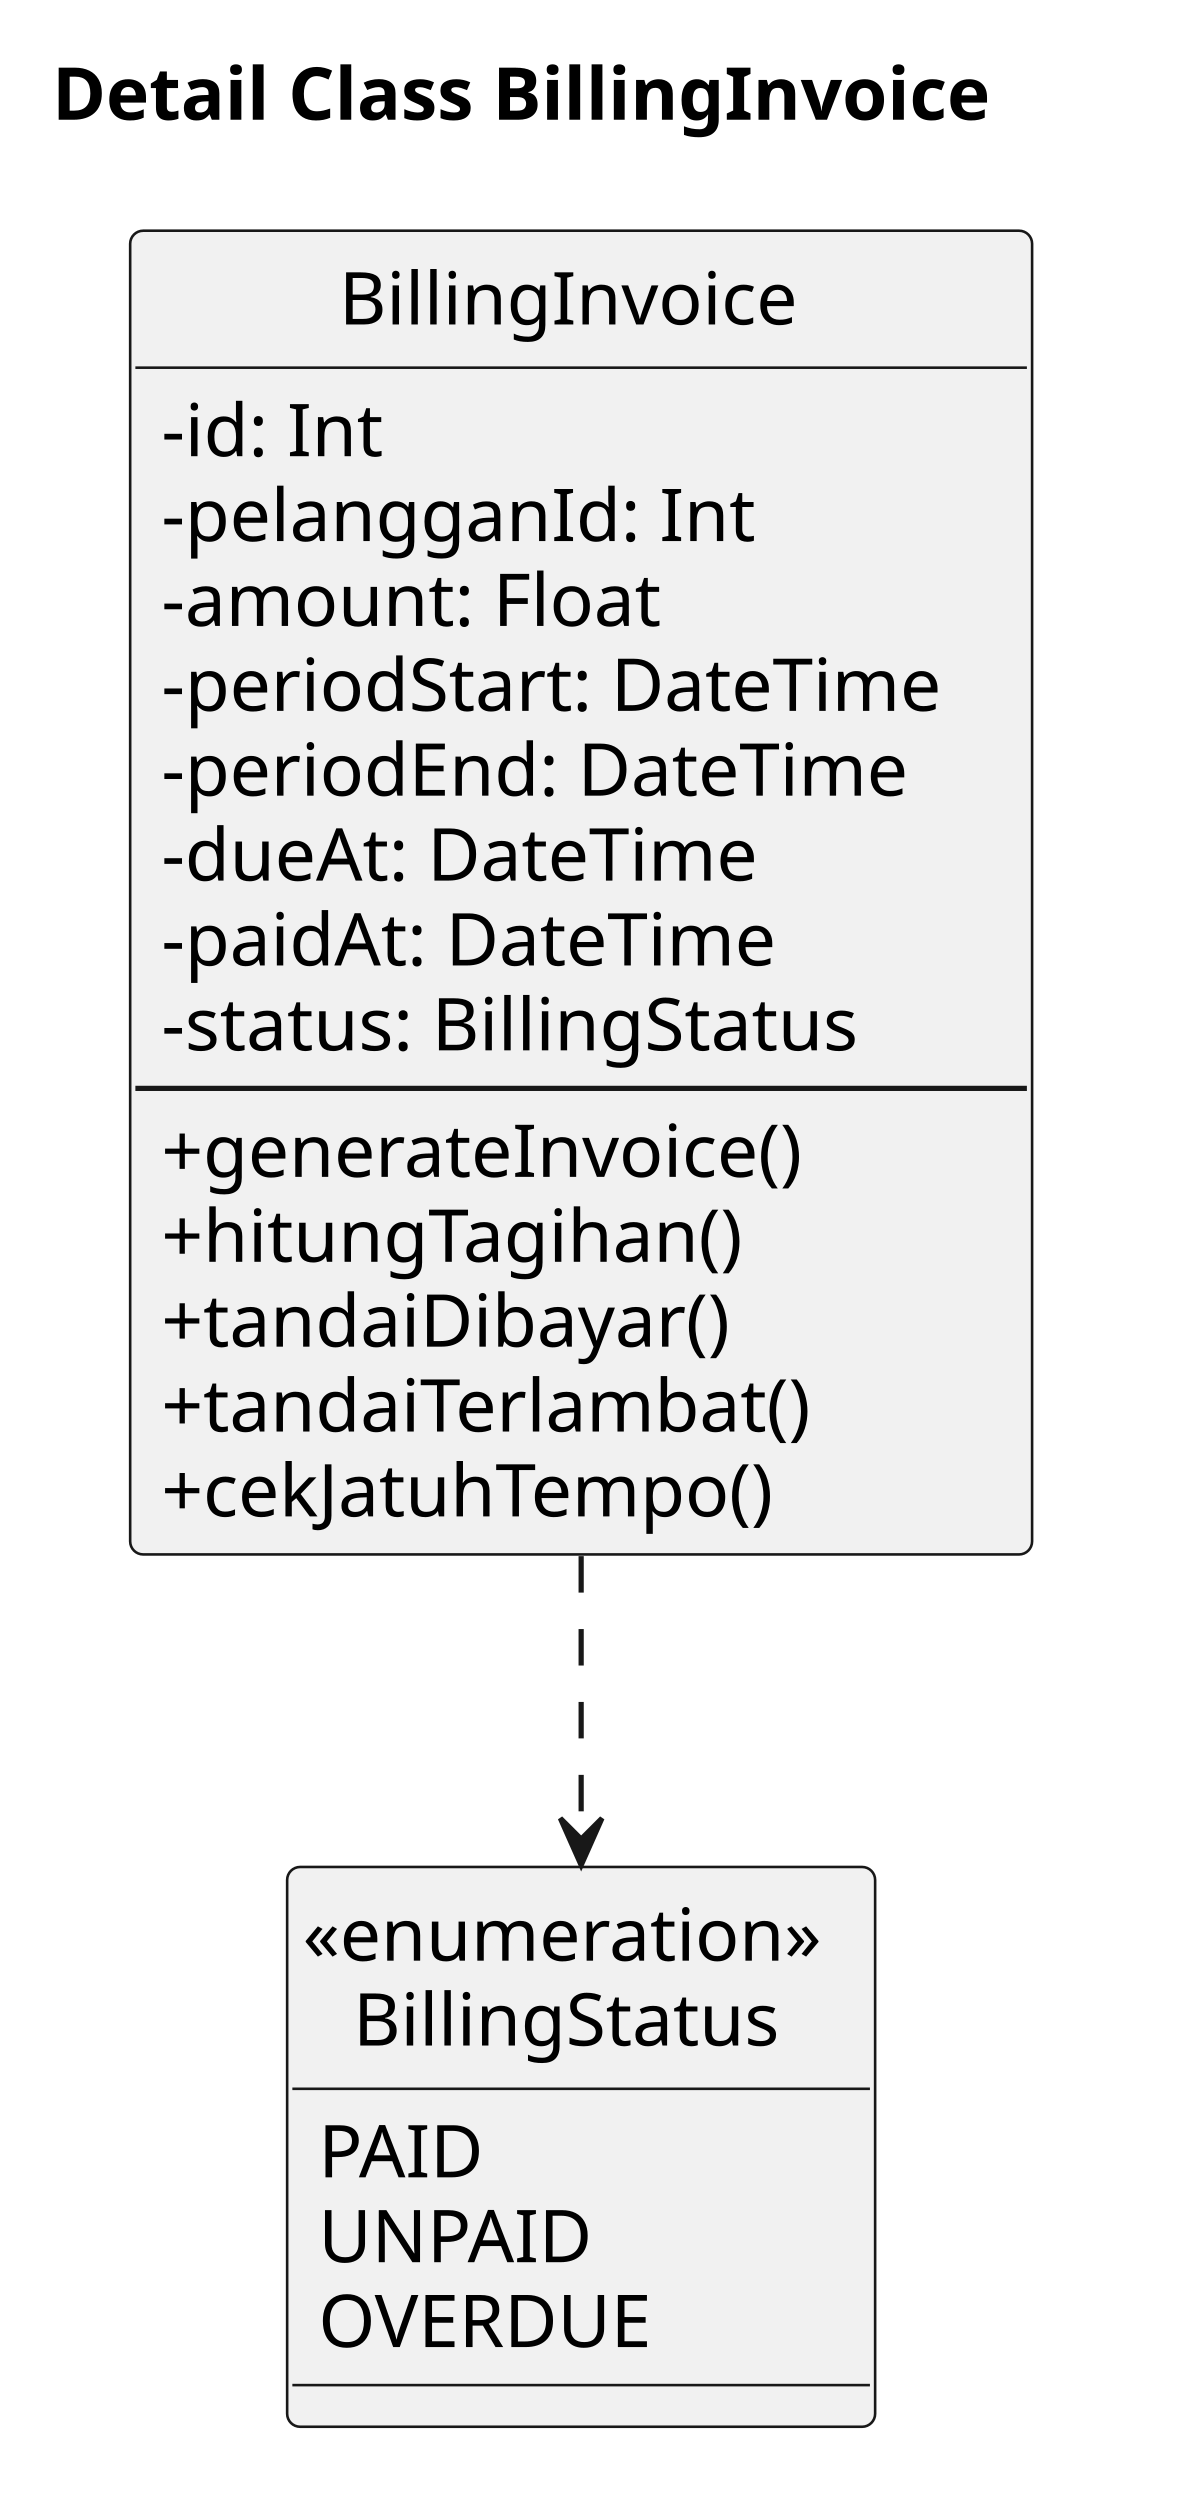
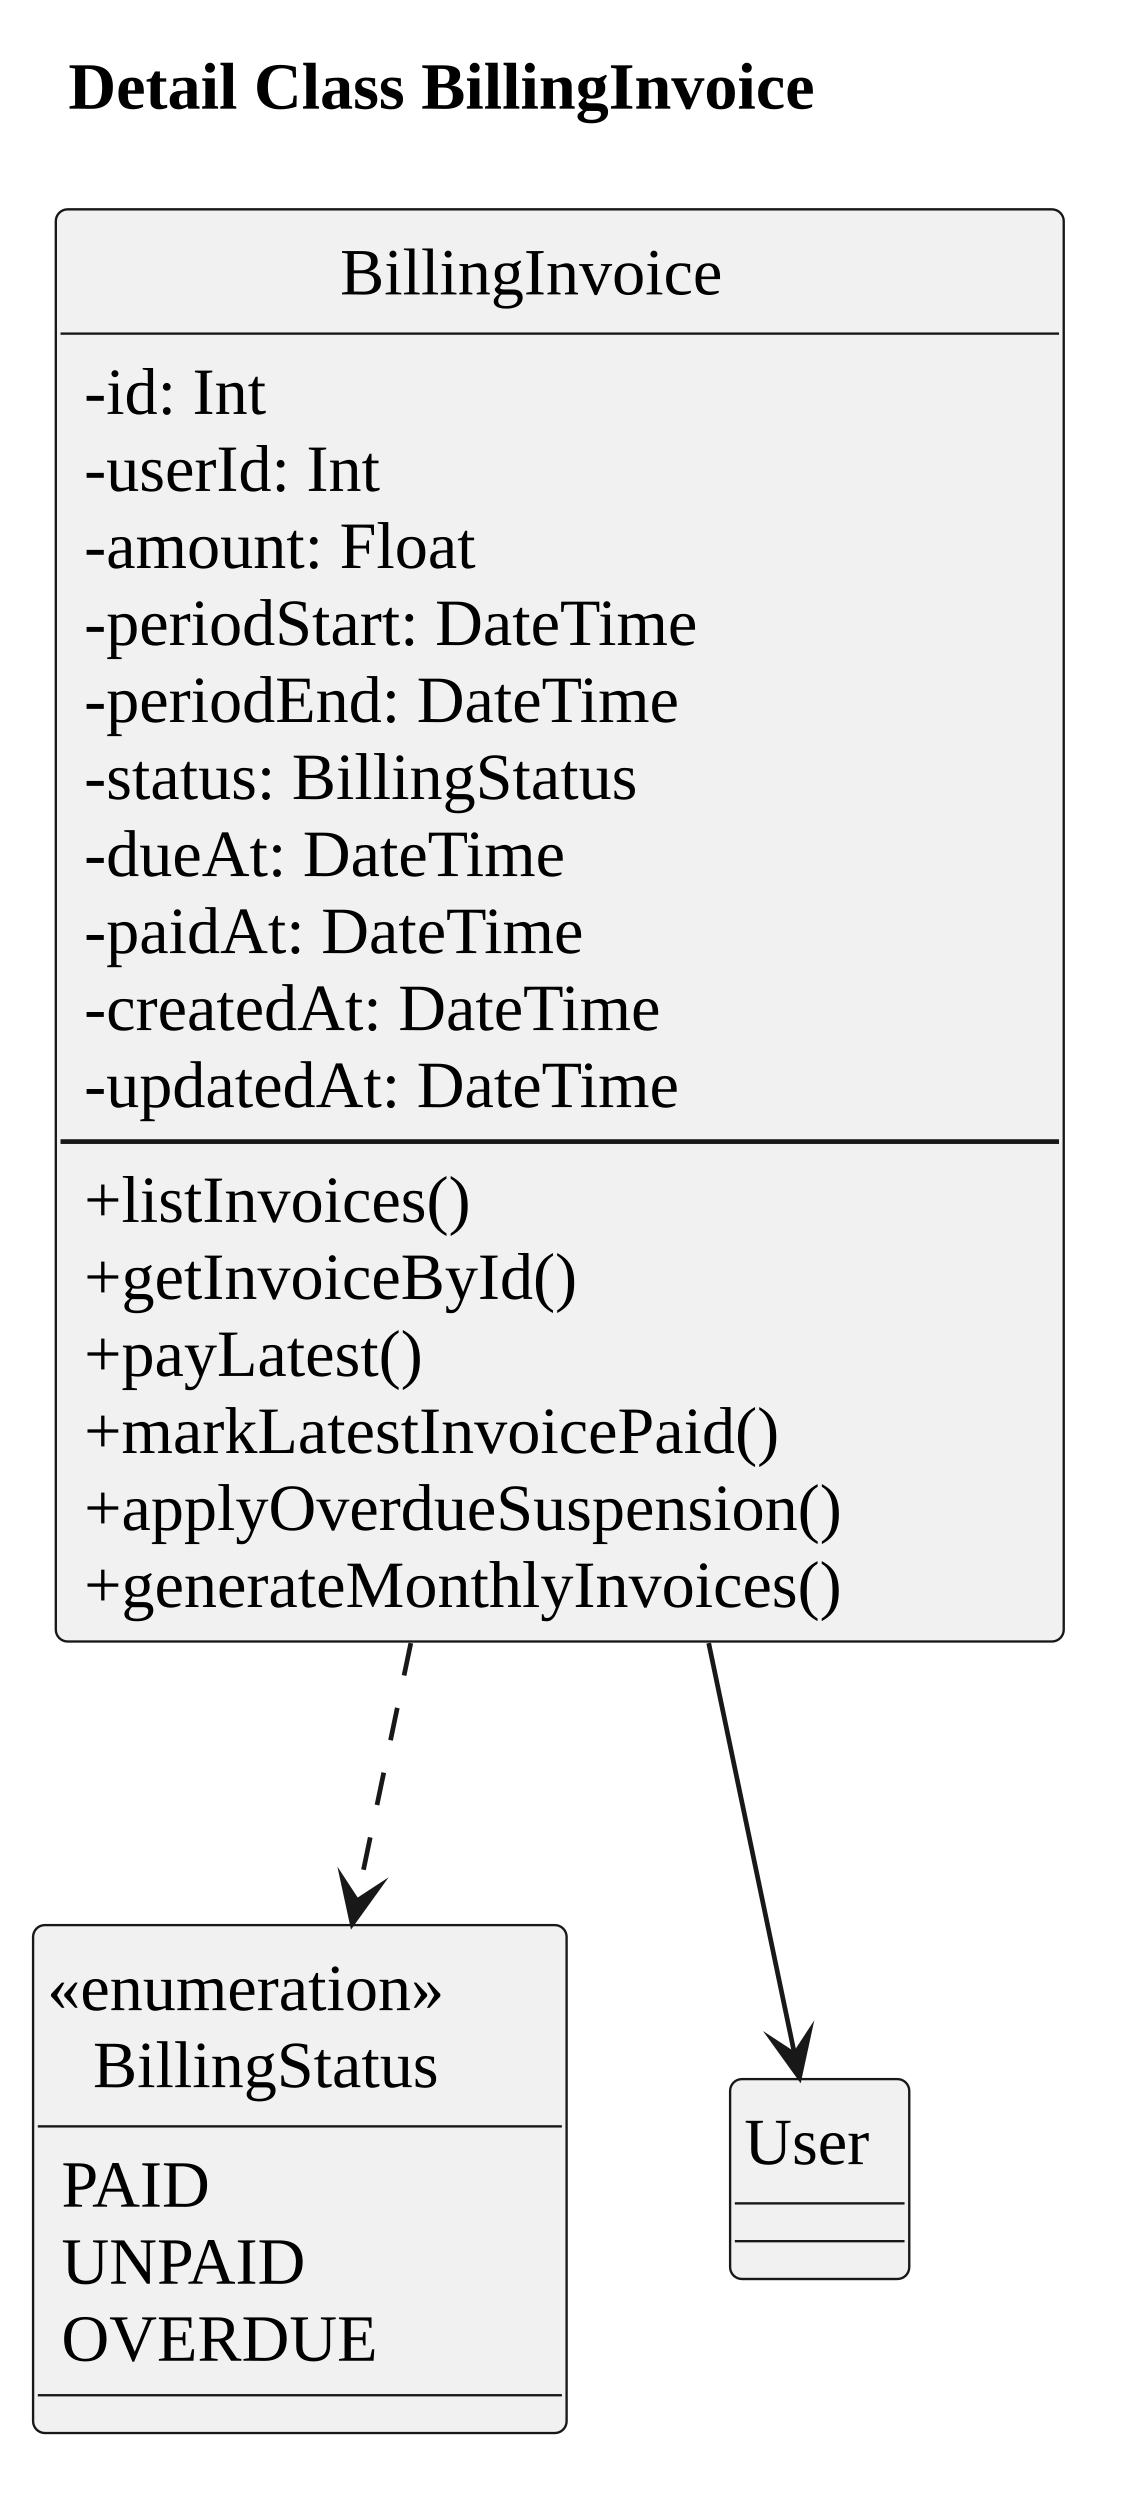
- <svg xmlns="http://www.w3.org/2000/svg" contentStyleType="text/css" data-diagram-type="CLASS" height="480px" preserveAspectRatio="none" style="width:231px;height:480px;background:#FFFFFF;" version="1.1" viewBox="0 0 231 480" width="231px" zoomAndPan="magnify">
+ <svg xmlns="http://www.w3.org/2000/svg" version="1.1" data-diagram-type="CLASS" style="width:240px;height:529px;background:#FFFFFF;" width="240px" height="529px" viewBox="0 0 240 529" zoomAndPan="magnify" preserveAspectRatio="none" contentStyleType="text/css">
  <defs />
  <g>
    <g class="title" data-source-line="1">
-       <text fill="#000000" font-family="sans-serif" font-size="14" font-weight="700" lengthAdjust="spacing" textLength="204.155" x="10" y="22.995">Detail Class BillingInvoice</text>
+       <text x="14.466" y="22.995" fill="#000000" font-size="14" lengthAdjust="spacing" textLength="204.155" font-weight="700" font-family="'Times New Roman'">Detail Class BillingInvoice</text>
    </g>
-     <g class="entity" data-qualified-name="BillingInvoice" data-source-line="6" id="ent0002">
-       <rect fill="#F1F1F1" height="254.156" rx="2.5" ry="2.5" style="stroke:#181818;stroke-width:0.5;" width="173.171" x="24.992" y="44.297" />
-       <text fill="#000000" font-family="sans-serif" font-size="14" lengthAdjust="spacing" textLength="92.976" x="65.09" y="62.292">BillingInvoice</text>
-       <line style="stroke:#181818;stroke-width:0.5;" x1="25.992" x2="197.163" y1="70.594" y2="70.594" />
-       <text fill="#000000" font-family="sans-serif" font-size="14" lengthAdjust="spacing" textLength="45.486" x="30.992" y="87.589">-id: Int</text>
-       <text fill="#000000" font-family="sans-serif" font-size="14" lengthAdjust="spacing" textLength="119.793" x="30.992" y="103.886">-pelangganId: Int</text>
-       <text fill="#000000" font-family="sans-serif" font-size="14" lengthAdjust="spacing" textLength="102.812" x="30.992" y="120.183">-amount: Float</text>
-       <text fill="#000000" font-family="sans-serif" font-size="14" lengthAdjust="spacing" textLength="161.171" x="30.992" y="136.48">-periodStart: DateTime</text>
-       <text fill="#000000" font-family="sans-serif" font-size="14" lengthAdjust="spacing" textLength="153.576" x="30.992" y="152.776">-periodEnd: DateTime</text>
-       <text fill="#000000" font-family="sans-serif" font-size="14" lengthAdjust="spacing" textLength="123.812" x="30.992" y="169.073">-dueAt: DateTime</text>
-       <text fill="#000000" font-family="sans-serif" font-size="14" lengthAdjust="spacing" textLength="127.682" x="30.992" y="185.37">-paidAt: DateTime</text>
-       <text fill="#000000" font-family="sans-serif" font-size="14" lengthAdjust="spacing" textLength="144.772" x="30.992" y="201.667">-status: BillingStatus</text>
-       <line style="stroke:#181818;stroke-width:1;" x1="25.992" x2="197.163" y1="208.969" y2="208.969" />
-       <text fill="#000000" font-family="sans-serif" font-size="14" lengthAdjust="spacing" textLength="136.131" x="30.992" y="225.964">+generateInvoice()</text>
-       <text fill="#000000" font-family="sans-serif" font-size="14" lengthAdjust="spacing" textLength="123.772" x="30.992" y="242.261">+hitungTagihan()</text>
-       <text fill="#000000" font-family="sans-serif" font-size="14" lengthAdjust="spacing" textLength="121.707" x="30.992" y="258.558">+tandaiDibayar()</text>
-       <text fill="#000000" font-family="sans-serif" font-size="14" lengthAdjust="spacing" textLength="138.934" x="30.992" y="274.854">+tandaiTerlambat()</text>
-       <text fill="#000000" font-family="sans-serif" font-size="14" lengthAdjust="spacing" textLength="131.27" x="30.992" y="291.151">+cekJatuhTempo()</text>
+     <g class="entity" data-qualified-name="BillingInvoice" id="ent0001" data-source-line="8">
+       <rect x="11.81" y="44.297" width="213.277" height="303.047" fill="#F1F1F1" style="stroke:#181818;stroke-width:0.5;" rx="2.5" ry="2.5" />
+       <text x="71.961" y="62.292" fill="#000000" font-size="14" lengthAdjust="spacing" textLength="92.976" font-family="'Times New Roman'">BillingInvoice</text>
+       <line x1="12.81" y1="70.594" x2="224.087" y2="70.594" style="stroke:#181818;stroke-width:0.5;" />
+       <text x="17.81" y="87.589" fill="#000000" font-size="14" lengthAdjust="spacing" textLength="45.486" font-family="'Times New Roman'">-id: Int</text>
+       <text x="17.81" y="103.886" fill="#000000" font-size="14" lengthAdjust="spacing" textLength="76.262" font-family="'Times New Roman'">-userId: Int</text>
+       <text x="17.81" y="120.183" fill="#000000" font-size="14" lengthAdjust="spacing" textLength="102.812" font-family="'Times New Roman'">-amount: Float</text>
+       <text x="17.81" y="136.48" fill="#000000" font-size="14" lengthAdjust="spacing" textLength="161.171" font-family="'Times New Roman'">-periodStart: DateTime</text>
+       <text x="17.81" y="152.776" fill="#000000" font-size="14" lengthAdjust="spacing" textLength="153.576" font-family="'Times New Roman'">-periodEnd: DateTime</text>
+       <text x="17.81" y="169.073" fill="#000000" font-size="14" lengthAdjust="spacing" textLength="144.772" font-family="'Times New Roman'">-status: BillingStatus</text>
+       <text x="17.81" y="185.37" fill="#000000" font-size="14" lengthAdjust="spacing" textLength="123.812" font-family="'Times New Roman'">-dueAt: DateTime</text>
+       <text x="17.81" y="201.667" fill="#000000" font-size="14" lengthAdjust="spacing" textLength="127.682" font-family="'Times New Roman'">-paidAt: DateTime</text>
+       <text x="17.81" y="217.964" fill="#000000" font-size="14" lengthAdjust="spacing" textLength="151.074" font-family="'Times New Roman'">-createdAt: DateTime</text>
+       <text x="17.81" y="234.261" fill="#000000" font-size="14" lengthAdjust="spacing" textLength="155.654" font-family="'Times New Roman'">-updatedAt: DateTime</text>
+       <line x1="12.81" y1="241.562" x2="224.087" y2="241.562" style="stroke:#181818;stroke-width:1;" />
+       <text x="17.81" y="258.558" fill="#000000" font-size="14" lengthAdjust="spacing" textLength="100.564" font-family="'Times New Roman'">+listInvoices()</text>
+       <text x="17.81" y="274.854" fill="#000000" font-size="14" lengthAdjust="spacing" textLength="126.602" font-family="'Times New Roman'">+getInvoiceById()</text>
+       <text x="17.81" y="291.151" fill="#000000" font-size="14" lengthAdjust="spacing" textLength="91.67" font-family="'Times New Roman'">+payLatest()</text>
+       <text x="17.81" y="307.448" fill="#000000" font-size="14" lengthAdjust="spacing" textLength="181.85" font-family="'Times New Roman'">+markLatestInvoicePaid()</text>
+       <text x="17.81" y="323.745" fill="#000000" font-size="14" lengthAdjust="spacing" textLength="201.277" font-family="'Times New Roman'">+applyOverdueSuspension()</text>
+       <text x="17.81" y="340.042" fill="#000000" font-size="14" lengthAdjust="spacing" textLength="199.48" font-family="'Times New Roman'">+generateMonthlyInvoices()</text>
    </g>
-     <g class="entity" data-qualified-name="BillingStatus" data-source-line="23" id="ent0003">
-       <rect fill="#F1F1F1" height="107.484" rx="2.5" ry="2.5" style="stroke:#181818;stroke-width:0.5;" width="112.894" x="55.132" y="358.457" />
-       <text fill="#000000" font-family="sans-serif" font-size="14" lengthAdjust="spacing" textLength="106.894" x="58.132" y="376.452">«enumeration»</text>
-       <text fill="#000000" font-family="sans-serif" font-size="14" lengthAdjust="spacing" textLength="87.534" x="67.812" y="392.749">BillingStatus</text>
-       <line style="stroke:#181818;stroke-width:0.5;" x1="56.132" x2="167.026" y1="401.051" y2="401.051" />
-       <text fill="#000000" font-family="sans-serif" font-size="14" lengthAdjust="spacing" textLength="32.929" x="61.132" y="418.046">PAID</text>
-       <text fill="#000000" font-family="sans-serif" font-size="14" lengthAdjust="spacing" textLength="53.648" x="61.132" y="434.343">UNPAID</text>
-       <text fill="#000000" font-family="sans-serif" font-size="14" lengthAdjust="spacing" textLength="69.043" x="61.132" y="450.639">OVERDUE</text>
-       <line style="stroke:#181818;stroke-width:0.5;" x1="56.132" x2="167.026" y1="457.941" y2="457.941" />
+     <g class="entity" data-qualified-name="BillingStatus" id="ent0002" data-source-line="28">
+       <rect x="7" y="407.347" width="112.894" height="107.484" fill="#F1F1F1" style="stroke:#181818;stroke-width:0.5;" rx="2.5" ry="2.5" />
+       <text x="10" y="425.342" fill="#000000" font-size="14" lengthAdjust="spacing" textLength="106.894" font-family="'Times New Roman'">«enumeration»</text>
+       <text x="19.68" y="441.639" fill="#000000" font-size="14" lengthAdjust="spacing" textLength="87.534" font-family="'Times New Roman'">BillingStatus</text>
+       <line x1="8" y1="449.941" x2="118.894" y2="449.941" style="stroke:#181818;stroke-width:0.5;" />
+       <text x="13" y="466.936" fill="#000000" font-size="14" lengthAdjust="spacing" textLength="32.929" font-family="'Times New Roman'">PAID</text>
+       <text x="13" y="483.233" fill="#000000" font-size="14" lengthAdjust="spacing" textLength="53.648" font-family="'Times New Roman'">UNPAID</text>
+       <text x="13" y="499.529" fill="#000000" font-size="14" lengthAdjust="spacing" textLength="69.043" font-family="'Times New Roman'">OVERDUE</text>
+       <line x1="8" y1="506.831" x2="118.894" y2="506.831" style="stroke:#181818;stroke-width:0.5;" />
    </g>
-     <g class="link" data-entity-1="ent0002" data-entity-2="ent0003" data-link-type="dependency" data-source-line="29" id="lnk4">
-       <path codeLine="29" d="M111.582,298.777 C111.582,319.697 111.582,334.337 111.582,352.107" fill="none" id="BillingInvoice-to-BillingStatus" style="stroke:#181818;stroke-width:1;stroke-dasharray:7,7;" />
-       <polygon fill="#181818" points="111.582,358.107,115.582,349.107,111.582,353.107,107.582,349.107,111.582,358.107" style="stroke:#181818;stroke-width:1;" />
+     <g class="entity" data-qualified-name="User" id="ent0004" data-source-line="35">
+       <rect x="154.49" y="439.937" width="37.91" height="42.297" fill="#F1F1F1" style="stroke:#181818;stroke-width:0.5;" rx="2.5" ry="2.5" />
+       <text x="157.49" y="457.932" fill="#000000" font-size="14" lengthAdjust="spacing" textLength="31.91" font-family="'Times New Roman'">User</text>
+       <line x1="155.49" y1="466.234" x2="191.4" y2="466.234" style="stroke:#181818;stroke-width:0.5;" />
+       <line x1="155.49" y1="474.234" x2="191.4" y2="474.234" style="stroke:#181818;stroke-width:0.5;" />
+     </g>
+     <g class="link" data-entity-1="ent0001" data-entity-2="ent0002" id="lnk3" data-source-line="34" data-link-type="dependency">
+       <path d="M86.93,347.677 C82.49,368.927 79.21,384.602 75.54,402.212" style="stroke:#181818;stroke-width:1;stroke-dasharray:7,7;" fill="none" id="BillingInvoice-to-BillingStatus" codeLine="34" />
+       <polygon points="74.52,407.107,80.272,399.112,75.54,402.212,72.44,397.48,74.52,407.107" fill="#181818" style="stroke:#181818;stroke-width:1;stroke-linejoin:miter;stroke-miterlimit:10;" />
+     </g>
+     <g class="link" data-entity-1="ent0001" data-entity-2="ent0004" id="lnk5" data-source-line="35" data-link-type="dependency">
+       <path d="M149.96,347.677 C157.59,384.207 163.789,413.832 168.149,434.742" style="stroke:#181818;stroke-width:1;" fill="none" id="BillingInvoice-to-User" codeLine="35" />
+       <polygon points="169.17,439.637,171.249,430.01,168.149,434.742,163.417,431.643,169.17,439.637" fill="#181818" style="stroke:#181818;stroke-width:1;stroke-linejoin:miter;stroke-miterlimit:10;" />
    </g>
  </g>
</svg>
